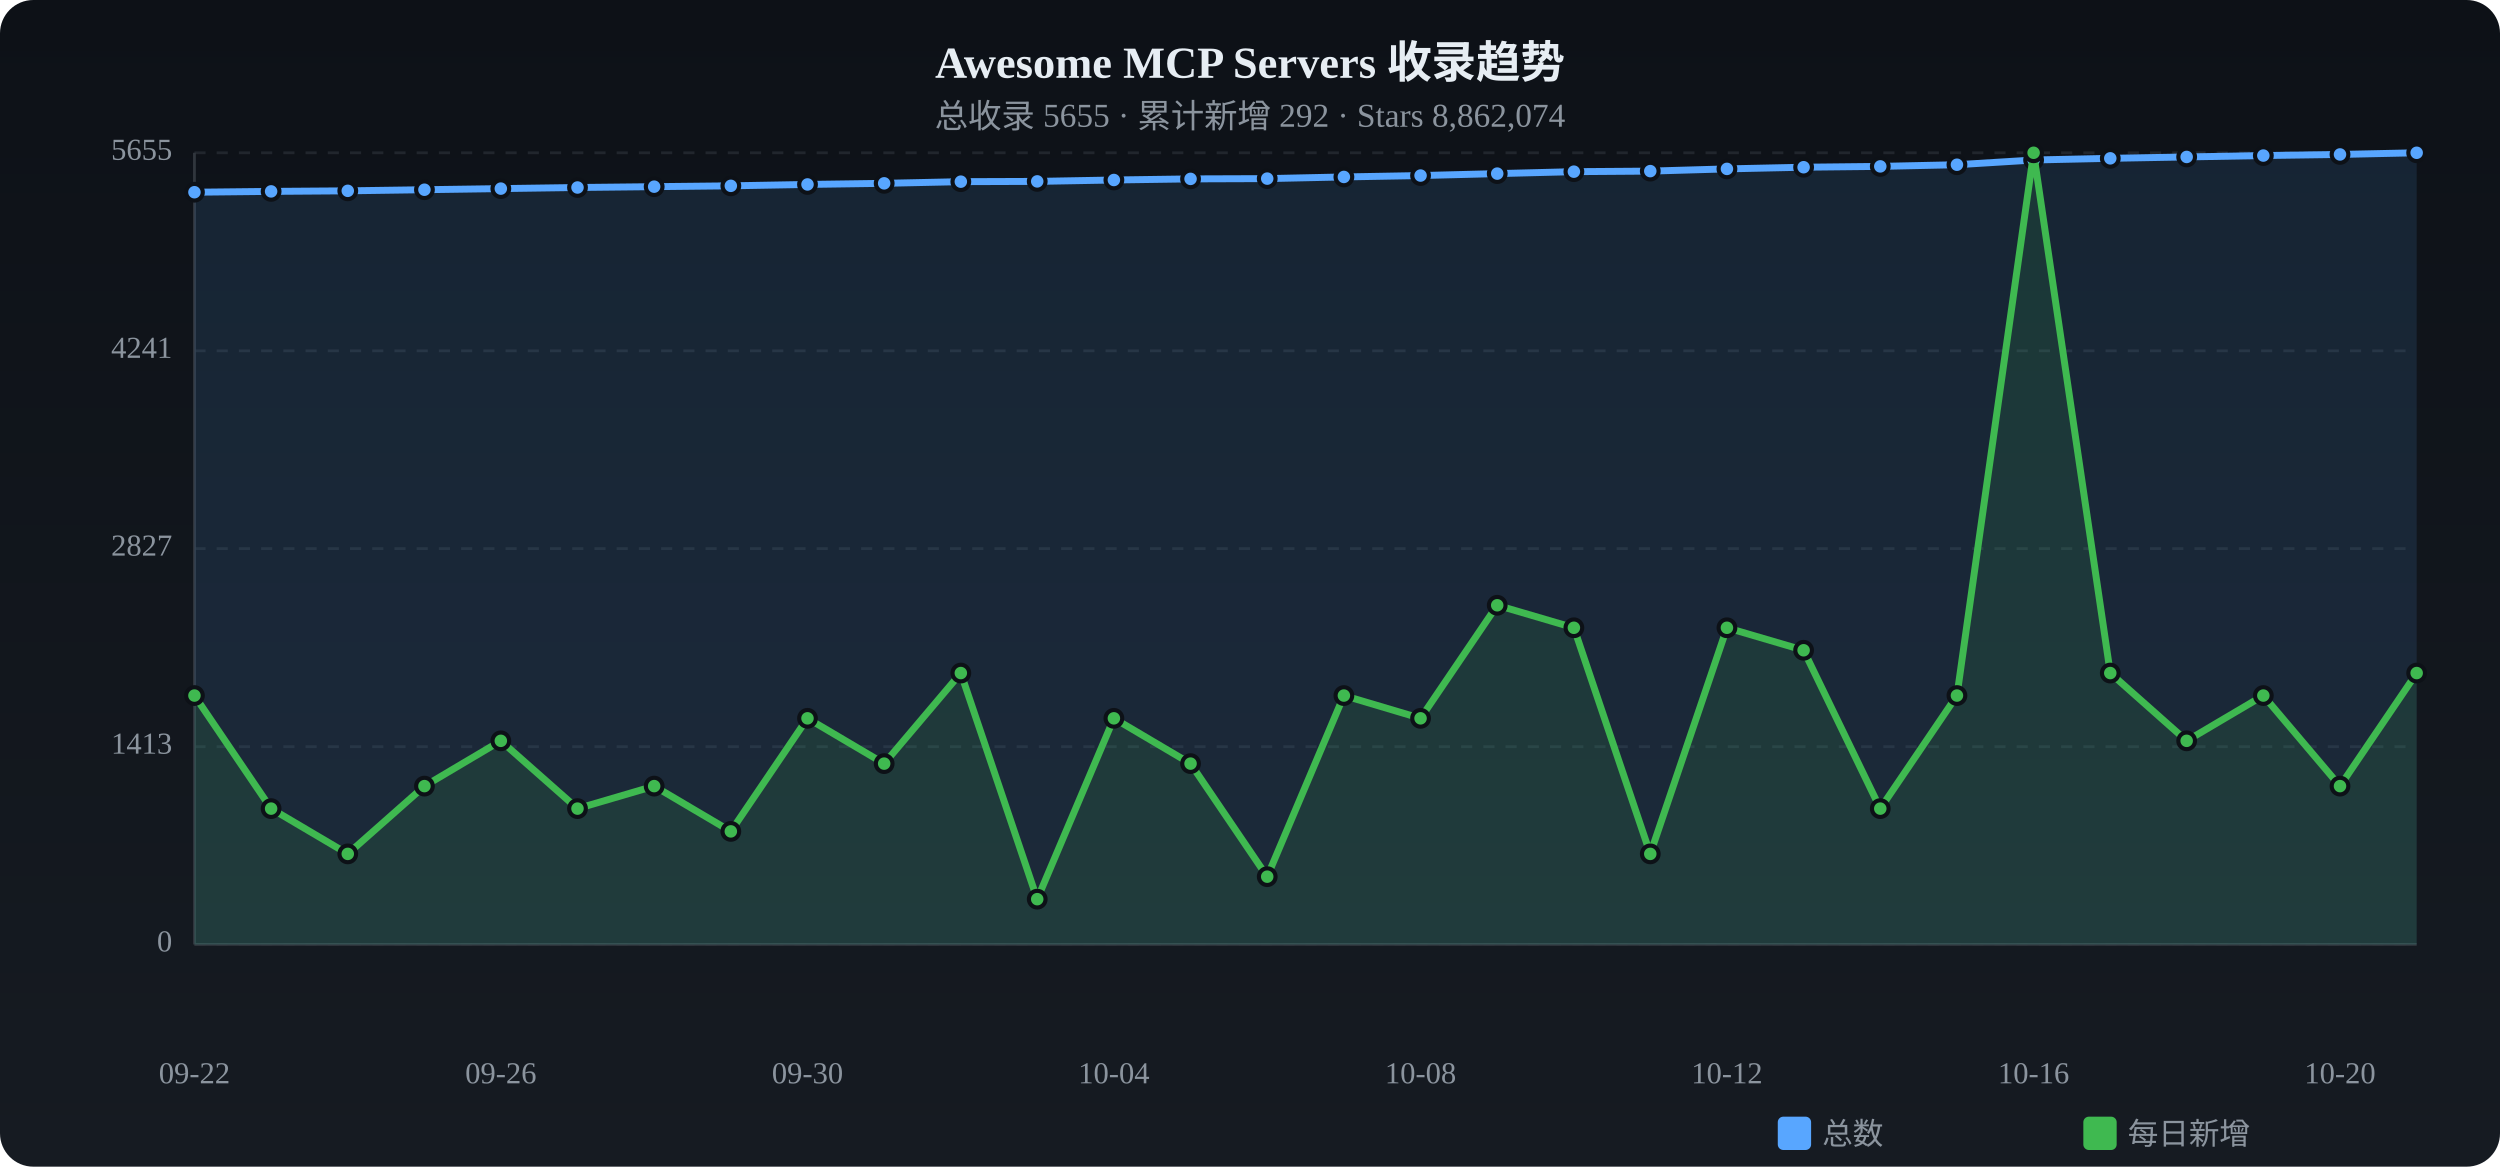
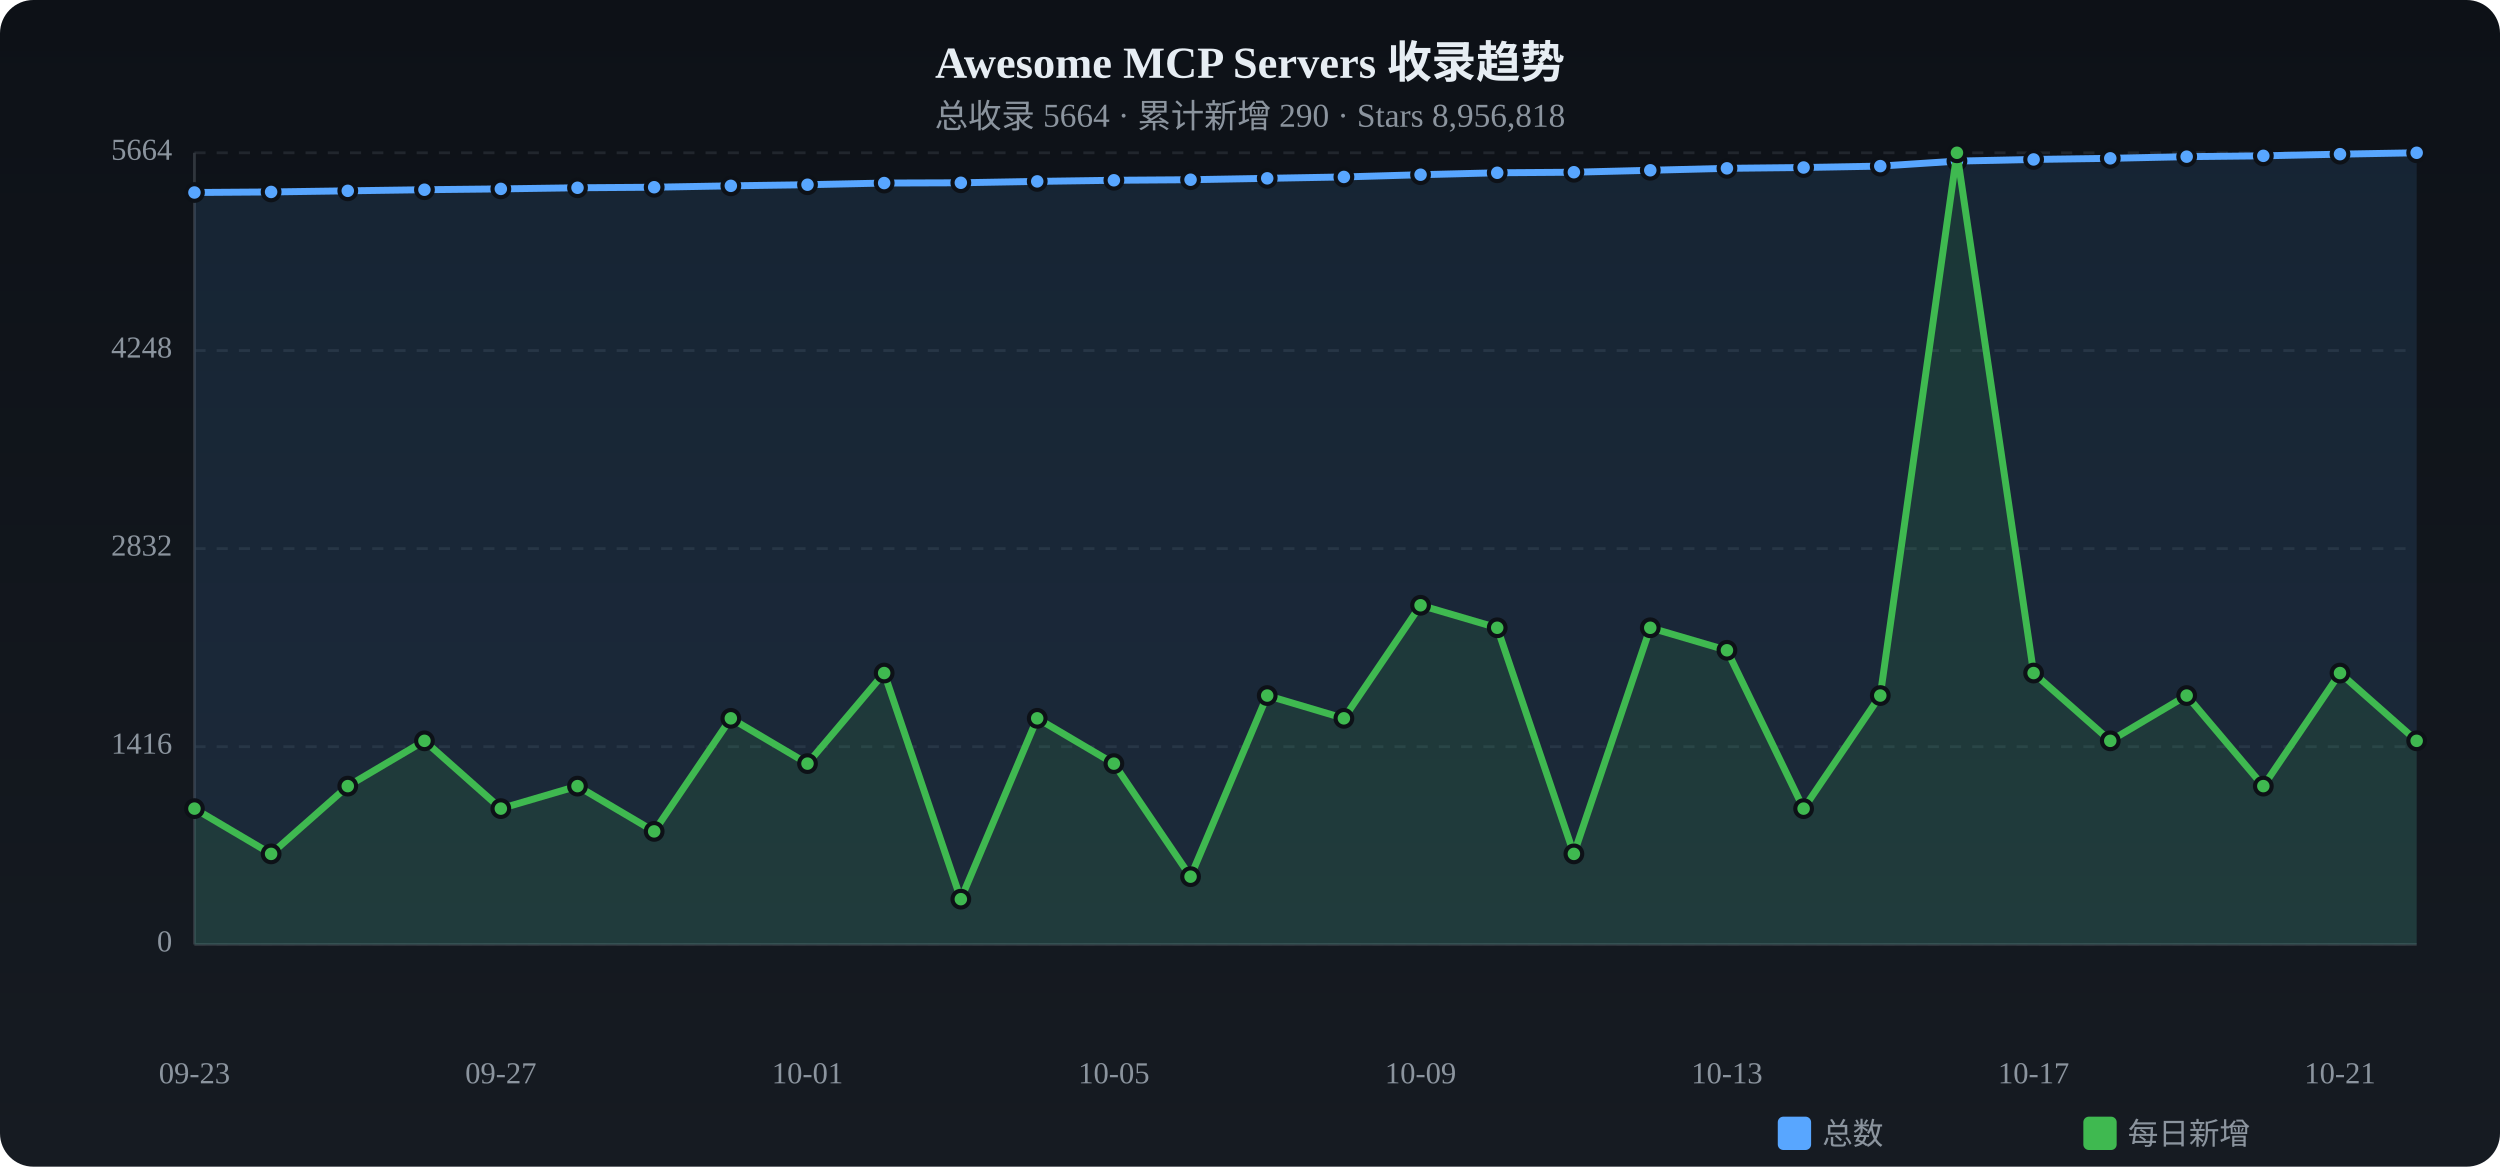
<svg xmlns="http://www.w3.org/2000/svg" viewBox="0 0 900 420" width="900" height="420">
  <defs>
    <linearGradient id="tbg" x1="0%" y1="0%" x2="0%" y2="100%">
      <stop offset="0%" stop-color="#0d1117" />
      <stop offset="100%" stop-color="#161b22" />
    </linearGradient>
  </defs>
  <rect width="900" height="420" rx="12" fill="url(#tbg)" />
  <text x="450.0" y="28" text-anchor="middle" fill="#e6edf3" font-size="16" font-weight="bold">Awesome MCP Servers 收录趋势</text>
-   <text x="450.0" y="46" text-anchor="middle" fill="#8b949e" font-size="12">总收录 5655 · 累计新增 292 · Stars 8,862,074</text>
+   <text x="450.0" y="46" text-anchor="middle" fill="#8b949e" font-size="12">总收录 5664 · 累计新增 290 · Stars 8,956,818</text>
  <text x="62" y="340.0" text-anchor="end" fill="#8b949e" font-size="11" dominant-baseline="middle">0</text>
  <line x1="70" y1="340.0" x2="870" y2="340.0" stroke="#21262d" stroke-dasharray="4 4" />
-   <text x="62" y="268.8" text-anchor="end" fill="#8b949e" font-size="11" dominant-baseline="middle">1413</text>
+   <text x="62" y="268.8" text-anchor="end" fill="#8b949e" font-size="11" dominant-baseline="middle">1416</text>
  <line x1="70" y1="268.8" x2="870" y2="268.8" stroke="#21262d" stroke-dasharray="4 4" />
-   <text x="62" y="197.5" text-anchor="end" fill="#8b949e" font-size="11" dominant-baseline="middle">2827</text>
+   <text x="62" y="197.5" text-anchor="end" fill="#8b949e" font-size="11" dominant-baseline="middle">2832</text>
  <line x1="70" y1="197.5" x2="870" y2="197.5" stroke="#21262d" stroke-dasharray="4 4" />
-   <text x="62" y="126.3" text-anchor="end" fill="#8b949e" font-size="11" dominant-baseline="middle">4241</text>
-   <line x1="70" y1="126.3" x2="870" y2="126.3" stroke="#21262d" stroke-dasharray="4 4" />
-   <text x="62" y="55.0" text-anchor="end" fill="#8b949e" font-size="11" dominant-baseline="middle">5655</text>
+   <text x="62" y="126.2" text-anchor="end" fill="#8b949e" font-size="11" dominant-baseline="middle">4248</text>
+   <line x1="70" y1="126.2" x2="870" y2="126.2" stroke="#21262d" stroke-dasharray="4 4" />
+   <text x="62" y="55.0" text-anchor="end" fill="#8b949e" font-size="11" dominant-baseline="middle">5664</text>
  <line x1="70" y1="55.0" x2="870" y2="55.0" stroke="#21262d" stroke-dasharray="4 4" />
  <line x1="70" y1="55" x2="70" y2="340" stroke="#30363d" />
  <line x1="70" y1="340" x2="870" y2="340" stroke="#30363d" />
-   <path d="M70.0,69.2 L97.6,68.9 L125.2,68.7 L152.8,68.3 L180.3,67.9 L207.9,67.5 L235.5,67.2 L263.1,66.9 L290.7,66.4 L318.3,66.0 L345.9,65.4 L373.4,65.3 L401.0,64.8 L428.6,64.4 L456.2,64.3 L483.8,63.7 L511.4,63.2 L539.0,62.5 L566.6,61.8 L594.1,61.6 L621.7,60.8 L649.3,60.2 L676.9,59.9 L704.5,59.3 L732.1,57.6 L759.7,57.0 L787.2,56.5 L814.8,56.0 L842.4,55.6 L870.0,55.0 L870.0,340 L70.0,340 Z" fill="#58a6ff" opacity="0.12" />
-   <polyline points="70.0,69.2 97.6,68.9 125.2,68.7 152.8,68.3 180.3,67.9 207.9,67.5 235.5,67.2 263.1,66.9 290.7,66.4 318.3,66.0 345.9,65.4 373.4,65.3 401.0,64.8 428.6,64.4 456.2,64.3 483.8,63.7 511.4,63.2 539.0,62.5 566.6,61.8 594.1,61.6 621.7,60.8 649.3,60.2 676.9,59.9 704.5,59.3 732.1,57.6 759.7,57.0 787.2,56.5 814.8,56.0 842.4,55.6 870.0,55.0" fill="none" stroke="#58a6ff" stroke-width="2.5" stroke-linecap="round" stroke-linejoin="round" />
-   <circle cx="70.0" cy="69.2" r="3" fill="#58a6ff" stroke="#0d1117" stroke-width="1.5" />
-   <circle cx="97.6" cy="68.9" r="3" fill="#58a6ff" stroke="#0d1117" stroke-width="1.5" />
+   <path d="M70.0,69.3 L97.6,69.1 L125.2,68.7 L152.8,68.3 L180.3,68.0 L207.9,67.6 L235.5,67.4 L263.1,66.9 L290.7,66.5 L318.3,65.9 L345.9,65.8 L373.4,65.3 L401.0,64.9 L428.6,64.7 L456.2,64.2 L483.8,63.7 L511.4,62.9 L539.0,62.2 L566.6,62.0 L594.1,61.3 L621.7,60.6 L649.3,60.3 L676.9,59.8 L704.5,58.0 L732.1,57.4 L759.7,57.0 L787.2,56.4 L814.8,56.1 L842.4,55.5 L870.0,55.0 L870.0,340 L70.0,340 Z" fill="#58a6ff" opacity="0.12" />
+   <polyline points="70.0,69.3 97.6,69.1 125.2,68.7 152.8,68.3 180.3,68.0 207.9,67.6 235.5,67.4 263.1,66.9 290.7,66.5 318.3,65.9 345.9,65.8 373.4,65.3 401.0,64.9 428.6,64.7 456.2,64.2 483.8,63.7 511.4,62.9 539.0,62.2 566.6,62.0 594.1,61.3 621.7,60.6 649.3,60.3 676.9,59.8 704.5,58.0 732.1,57.4 759.7,57.0 787.2,56.4 814.8,56.1 842.4,55.5 870.0,55.0" fill="none" stroke="#58a6ff" stroke-width="2.5" stroke-linecap="round" stroke-linejoin="round" />
+   <circle cx="70.0" cy="69.3" r="3" fill="#58a6ff" stroke="#0d1117" stroke-width="1.5" />
+   <circle cx="97.6" cy="69.1" r="3" fill="#58a6ff" stroke="#0d1117" stroke-width="1.5" />
  <circle cx="125.2" cy="68.7" r="3" fill="#58a6ff" stroke="#0d1117" stroke-width="1.5" />
  <circle cx="152.8" cy="68.3" r="3" fill="#58a6ff" stroke="#0d1117" stroke-width="1.5" />
-   <circle cx="180.3" cy="67.9" r="3" fill="#58a6ff" stroke="#0d1117" stroke-width="1.5" />
-   <circle cx="207.9" cy="67.5" r="3" fill="#58a6ff" stroke="#0d1117" stroke-width="1.5" />
-   <circle cx="235.5" cy="67.2" r="3" fill="#58a6ff" stroke="#0d1117" stroke-width="1.5" />
+   <circle cx="180.3" cy="68.0" r="3" fill="#58a6ff" stroke="#0d1117" stroke-width="1.5" />
+   <circle cx="207.9" cy="67.6" r="3" fill="#58a6ff" stroke="#0d1117" stroke-width="1.5" />
+   <circle cx="235.5" cy="67.4" r="3" fill="#58a6ff" stroke="#0d1117" stroke-width="1.5" />
  <circle cx="263.1" cy="66.9" r="3" fill="#58a6ff" stroke="#0d1117" stroke-width="1.5" />
-   <circle cx="290.7" cy="66.4" r="3" fill="#58a6ff" stroke="#0d1117" stroke-width="1.5" />
-   <circle cx="318.3" cy="66.0" r="3" fill="#58a6ff" stroke="#0d1117" stroke-width="1.5" />
-   <circle cx="345.9" cy="65.4" r="3" fill="#58a6ff" stroke="#0d1117" stroke-width="1.5" />
+   <circle cx="290.7" cy="66.5" r="3" fill="#58a6ff" stroke="#0d1117" stroke-width="1.5" />
+   <circle cx="318.3" cy="65.9" r="3" fill="#58a6ff" stroke="#0d1117" stroke-width="1.5" />
+   <circle cx="345.9" cy="65.8" r="3" fill="#58a6ff" stroke="#0d1117" stroke-width="1.5" />
  <circle cx="373.4" cy="65.3" r="3" fill="#58a6ff" stroke="#0d1117" stroke-width="1.5" />
-   <circle cx="401.0" cy="64.8" r="3" fill="#58a6ff" stroke="#0d1117" stroke-width="1.5" />
-   <circle cx="428.6" cy="64.4" r="3" fill="#58a6ff" stroke="#0d1117" stroke-width="1.5" />
-   <circle cx="456.2" cy="64.3" r="3" fill="#58a6ff" stroke="#0d1117" stroke-width="1.5" />
+   <circle cx="401.0" cy="64.9" r="3" fill="#58a6ff" stroke="#0d1117" stroke-width="1.5" />
+   <circle cx="428.6" cy="64.7" r="3" fill="#58a6ff" stroke="#0d1117" stroke-width="1.5" />
+   <circle cx="456.2" cy="64.2" r="3" fill="#58a6ff" stroke="#0d1117" stroke-width="1.5" />
  <circle cx="483.8" cy="63.7" r="3" fill="#58a6ff" stroke="#0d1117" stroke-width="1.5" />
-   <circle cx="511.4" cy="63.2" r="3" fill="#58a6ff" stroke="#0d1117" stroke-width="1.5" />
-   <circle cx="539.0" cy="62.5" r="3" fill="#58a6ff" stroke="#0d1117" stroke-width="1.5" />
-   <circle cx="566.6" cy="61.8" r="3" fill="#58a6ff" stroke="#0d1117" stroke-width="1.5" />
-   <circle cx="594.1" cy="61.6" r="3" fill="#58a6ff" stroke="#0d1117" stroke-width="1.5" />
-   <circle cx="621.7" cy="60.8" r="3" fill="#58a6ff" stroke="#0d1117" stroke-width="1.5" />
-   <circle cx="649.3" cy="60.2" r="3" fill="#58a6ff" stroke="#0d1117" stroke-width="1.5" />
-   <circle cx="676.9" cy="59.9" r="3" fill="#58a6ff" stroke="#0d1117" stroke-width="1.5" />
-   <circle cx="704.5" cy="59.3" r="3" fill="#58a6ff" stroke="#0d1117" stroke-width="1.5" />
-   <circle cx="732.1" cy="57.6" r="3" fill="#58a6ff" stroke="#0d1117" stroke-width="1.5" />
+   <circle cx="511.4" cy="62.9" r="3" fill="#58a6ff" stroke="#0d1117" stroke-width="1.5" />
+   <circle cx="539.0" cy="62.2" r="3" fill="#58a6ff" stroke="#0d1117" stroke-width="1.5" />
+   <circle cx="566.6" cy="62.0" r="3" fill="#58a6ff" stroke="#0d1117" stroke-width="1.5" />
+   <circle cx="594.1" cy="61.3" r="3" fill="#58a6ff" stroke="#0d1117" stroke-width="1.5" />
+   <circle cx="621.7" cy="60.6" r="3" fill="#58a6ff" stroke="#0d1117" stroke-width="1.5" />
+   <circle cx="649.3" cy="60.3" r="3" fill="#58a6ff" stroke="#0d1117" stroke-width="1.5" />
+   <circle cx="676.9" cy="59.8" r="3" fill="#58a6ff" stroke="#0d1117" stroke-width="1.5" />
+   <circle cx="704.5" cy="58.0" r="3" fill="#58a6ff" stroke="#0d1117" stroke-width="1.5" />
+   <circle cx="732.1" cy="57.4" r="3" fill="#58a6ff" stroke="#0d1117" stroke-width="1.5" />
  <circle cx="759.7" cy="57.0" r="3" fill="#58a6ff" stroke="#0d1117" stroke-width="1.5" />
-   <circle cx="787.2" cy="56.5" r="3" fill="#58a6ff" stroke="#0d1117" stroke-width="1.5" />
-   <circle cx="814.8" cy="56.0" r="3" fill="#58a6ff" stroke="#0d1117" stroke-width="1.5" />
-   <circle cx="842.4" cy="55.6" r="3" fill="#58a6ff" stroke="#0d1117" stroke-width="1.5" />
+   <circle cx="787.2" cy="56.4" r="3" fill="#58a6ff" stroke="#0d1117" stroke-width="1.5" />
+   <circle cx="814.8" cy="56.1" r="3" fill="#58a6ff" stroke="#0d1117" stroke-width="1.5" />
+   <circle cx="842.4" cy="55.5" r="3" fill="#58a6ff" stroke="#0d1117" stroke-width="1.5" />
  <circle cx="870.0" cy="55.0" r="3" fill="#58a6ff" stroke="#0d1117" stroke-width="1.5" />
-   <path d="M70.0,250.4 L97.6,291.1 L125.2,307.4 L152.8,283.0 L180.3,266.7 L207.9,291.1 L235.5,283.0 L263.1,299.3 L290.7,258.6 L318.3,274.9 L345.9,242.3 L373.4,323.7 L401.0,258.6 L428.6,274.9 L456.2,315.6 L483.8,250.4 L511.4,258.6 L539.0,217.9 L566.6,226.0 L594.1,307.4 L621.7,226.0 L649.3,234.1 L676.9,291.1 L704.5,250.4 L732.1,55.0 L759.7,242.3 L787.2,266.7 L814.8,250.4 L842.4,283.0 L870.0,242.3 L870.0,340 L70.0,340 Z" fill="#3fb950" opacity="0.12" />
-   <polyline points="70.0,250.4 97.6,291.1 125.2,307.4 152.8,283.0 180.3,266.7 207.9,291.1 235.5,283.0 263.1,299.3 290.7,258.6 318.3,274.9 345.9,242.3 373.4,323.7 401.0,258.6 428.6,274.9 456.2,315.6 483.8,250.4 511.4,258.6 539.0,217.9 566.6,226.0 594.1,307.4 621.7,226.0 649.3,234.1 676.9,291.1 704.5,250.4 732.1,55.0 759.7,242.3 787.2,266.7 814.8,250.4 842.4,283.0 870.0,242.3" fill="none" stroke="#3fb950" stroke-width="2.5" stroke-linecap="round" stroke-linejoin="round" />
-   <circle cx="70.0" cy="250.4" r="3" fill="#3fb950" stroke="#0d1117" stroke-width="1.5" />
-   <circle cx="97.6" cy="291.1" r="3" fill="#3fb950" stroke="#0d1117" stroke-width="1.5" />
-   <circle cx="125.2" cy="307.4" r="3" fill="#3fb950" stroke="#0d1117" stroke-width="1.5" />
-   <circle cx="152.8" cy="283.0" r="3" fill="#3fb950" stroke="#0d1117" stroke-width="1.5" />
-   <circle cx="180.3" cy="266.7" r="3" fill="#3fb950" stroke="#0d1117" stroke-width="1.5" />
-   <circle cx="207.9" cy="291.1" r="3" fill="#3fb950" stroke="#0d1117" stroke-width="1.5" />
-   <circle cx="235.5" cy="283.0" r="3" fill="#3fb950" stroke="#0d1117" stroke-width="1.5" />
-   <circle cx="263.1" cy="299.3" r="3" fill="#3fb950" stroke="#0d1117" stroke-width="1.5" />
-   <circle cx="290.7" cy="258.6" r="3" fill="#3fb950" stroke="#0d1117" stroke-width="1.5" />
-   <circle cx="318.3" cy="274.9" r="3" fill="#3fb950" stroke="#0d1117" stroke-width="1.5" />
-   <circle cx="345.9" cy="242.3" r="3" fill="#3fb950" stroke="#0d1117" stroke-width="1.5" />
-   <circle cx="373.4" cy="323.7" r="3" fill="#3fb950" stroke="#0d1117" stroke-width="1.5" />
-   <circle cx="401.0" cy="258.6" r="3" fill="#3fb950" stroke="#0d1117" stroke-width="1.5" />
-   <circle cx="428.6" cy="274.9" r="3" fill="#3fb950" stroke="#0d1117" stroke-width="1.5" />
-   <circle cx="456.2" cy="315.6" r="3" fill="#3fb950" stroke="#0d1117" stroke-width="1.5" />
-   <circle cx="483.8" cy="250.4" r="3" fill="#3fb950" stroke="#0d1117" stroke-width="1.5" />
-   <circle cx="511.4" cy="258.6" r="3" fill="#3fb950" stroke="#0d1117" stroke-width="1.5" />
-   <circle cx="539.0" cy="217.9" r="3" fill="#3fb950" stroke="#0d1117" stroke-width="1.5" />
-   <circle cx="566.6" cy="226.0" r="3" fill="#3fb950" stroke="#0d1117" stroke-width="1.5" />
-   <circle cx="594.1" cy="307.4" r="3" fill="#3fb950" stroke="#0d1117" stroke-width="1.5" />
-   <circle cx="621.7" cy="226.0" r="3" fill="#3fb950" stroke="#0d1117" stroke-width="1.5" />
-   <circle cx="649.3" cy="234.1" r="3" fill="#3fb950" stroke="#0d1117" stroke-width="1.5" />
-   <circle cx="676.9" cy="291.1" r="3" fill="#3fb950" stroke="#0d1117" stroke-width="1.5" />
-   <circle cx="704.5" cy="250.4" r="3" fill="#3fb950" stroke="#0d1117" stroke-width="1.5" />
-   <circle cx="732.1" cy="55.0" r="3" fill="#3fb950" stroke="#0d1117" stroke-width="1.5" />
-   <circle cx="759.7" cy="242.3" r="3" fill="#3fb950" stroke="#0d1117" stroke-width="1.5" />
-   <circle cx="787.2" cy="266.7" r="3" fill="#3fb950" stroke="#0d1117" stroke-width="1.5" />
-   <circle cx="814.8" cy="250.4" r="3" fill="#3fb950" stroke="#0d1117" stroke-width="1.5" />
-   <circle cx="842.4" cy="283.0" r="3" fill="#3fb950" stroke="#0d1117" stroke-width="1.5" />
-   <circle cx="870.0" cy="242.3" r="3" fill="#3fb950" stroke="#0d1117" stroke-width="1.5" />
-   <text x="70.0" y="390" text-anchor="middle" fill="#8b949e" font-size="11">09-22</text>
-   <text x="180.3" y="390" text-anchor="middle" fill="#8b949e" font-size="11">09-26</text>
-   <text x="290.7" y="390" text-anchor="middle" fill="#8b949e" font-size="11">09-30</text>
-   <text x="401.0" y="390" text-anchor="middle" fill="#8b949e" font-size="11">10-04</text>
-   <text x="511.4" y="390" text-anchor="middle" fill="#8b949e" font-size="11">10-08</text>
-   <text x="621.7" y="390" text-anchor="middle" fill="#8b949e" font-size="11">10-12</text>
-   <text x="732.1" y="390" text-anchor="middle" fill="#8b949e" font-size="11">10-16</text>
-   <text x="842.4" y="390" text-anchor="middle" fill="#8b949e" font-size="11">10-20</text>
+   <path d="M70.0,291.1 L97.6,307.4 L125.2,283.0 L152.8,266.7 L180.3,291.1 L207.9,283.0 L235.5,299.3 L263.1,258.6 L290.7,274.9 L318.3,242.3 L345.9,323.7 L373.4,258.6 L401.0,274.9 L428.6,315.6 L456.2,250.4 L483.8,258.6 L511.4,217.9 L539.0,226.0 L566.6,307.4 L594.1,226.0 L621.7,234.1 L649.3,291.1 L676.9,250.4 L704.5,55.0 L732.1,242.3 L759.7,266.7 L787.2,250.4 L814.8,283.0 L842.4,242.3 L870.0,266.7 L870.0,340 L70.0,340 Z" fill="#3fb950" opacity="0.12" />
+   <polyline points="70.0,291.1 97.6,307.4 125.2,283.0 152.8,266.7 180.3,291.1 207.9,283.0 235.5,299.3 263.1,258.6 290.7,274.9 318.3,242.3 345.9,323.7 373.4,258.6 401.0,274.9 428.6,315.6 456.2,250.4 483.8,258.6 511.4,217.9 539.0,226.0 566.6,307.4 594.1,226.0 621.7,234.1 649.3,291.1 676.9,250.4 704.5,55.0 732.1,242.3 759.7,266.7 787.2,250.4 814.8,283.0 842.4,242.3 870.0,266.7" fill="none" stroke="#3fb950" stroke-width="2.5" stroke-linecap="round" stroke-linejoin="round" />
+   <circle cx="70.0" cy="291.1" r="3" fill="#3fb950" stroke="#0d1117" stroke-width="1.5" />
+   <circle cx="97.6" cy="307.4" r="3" fill="#3fb950" stroke="#0d1117" stroke-width="1.5" />
+   <circle cx="125.2" cy="283.0" r="3" fill="#3fb950" stroke="#0d1117" stroke-width="1.5" />
+   <circle cx="152.8" cy="266.7" r="3" fill="#3fb950" stroke="#0d1117" stroke-width="1.5" />
+   <circle cx="180.3" cy="291.1" r="3" fill="#3fb950" stroke="#0d1117" stroke-width="1.5" />
+   <circle cx="207.9" cy="283.0" r="3" fill="#3fb950" stroke="#0d1117" stroke-width="1.5" />
+   <circle cx="235.5" cy="299.3" r="3" fill="#3fb950" stroke="#0d1117" stroke-width="1.5" />
+   <circle cx="263.1" cy="258.6" r="3" fill="#3fb950" stroke="#0d1117" stroke-width="1.5" />
+   <circle cx="290.7" cy="274.9" r="3" fill="#3fb950" stroke="#0d1117" stroke-width="1.5" />
+   <circle cx="318.3" cy="242.3" r="3" fill="#3fb950" stroke="#0d1117" stroke-width="1.5" />
+   <circle cx="345.9" cy="323.7" r="3" fill="#3fb950" stroke="#0d1117" stroke-width="1.5" />
+   <circle cx="373.4" cy="258.6" r="3" fill="#3fb950" stroke="#0d1117" stroke-width="1.5" />
+   <circle cx="401.0" cy="274.9" r="3" fill="#3fb950" stroke="#0d1117" stroke-width="1.5" />
+   <circle cx="428.6" cy="315.6" r="3" fill="#3fb950" stroke="#0d1117" stroke-width="1.5" />
+   <circle cx="456.2" cy="250.4" r="3" fill="#3fb950" stroke="#0d1117" stroke-width="1.5" />
+   <circle cx="483.8" cy="258.6" r="3" fill="#3fb950" stroke="#0d1117" stroke-width="1.5" />
+   <circle cx="511.4" cy="217.9" r="3" fill="#3fb950" stroke="#0d1117" stroke-width="1.5" />
+   <circle cx="539.0" cy="226.0" r="3" fill="#3fb950" stroke="#0d1117" stroke-width="1.5" />
+   <circle cx="566.6" cy="307.4" r="3" fill="#3fb950" stroke="#0d1117" stroke-width="1.5" />
+   <circle cx="594.1" cy="226.0" r="3" fill="#3fb950" stroke="#0d1117" stroke-width="1.5" />
+   <circle cx="621.7" cy="234.1" r="3" fill="#3fb950" stroke="#0d1117" stroke-width="1.5" />
+   <circle cx="649.3" cy="291.1" r="3" fill="#3fb950" stroke="#0d1117" stroke-width="1.5" />
+   <circle cx="676.9" cy="250.4" r="3" fill="#3fb950" stroke="#0d1117" stroke-width="1.5" />
+   <circle cx="704.5" cy="55.0" r="3" fill="#3fb950" stroke="#0d1117" stroke-width="1.5" />
+   <circle cx="732.1" cy="242.3" r="3" fill="#3fb950" stroke="#0d1117" stroke-width="1.5" />
+   <circle cx="759.7" cy="266.7" r="3" fill="#3fb950" stroke="#0d1117" stroke-width="1.5" />
+   <circle cx="787.2" cy="250.4" r="3" fill="#3fb950" stroke="#0d1117" stroke-width="1.5" />
+   <circle cx="814.8" cy="283.0" r="3" fill="#3fb950" stroke="#0d1117" stroke-width="1.5" />
+   <circle cx="842.4" cy="242.3" r="3" fill="#3fb950" stroke="#0d1117" stroke-width="1.5" />
+   <circle cx="870.0" cy="266.7" r="3" fill="#3fb950" stroke="#0d1117" stroke-width="1.5" />
+   <text x="70.0" y="390" text-anchor="middle" fill="#8b949e" font-size="11">09-23</text>
+   <text x="180.3" y="390" text-anchor="middle" fill="#8b949e" font-size="11">09-27</text>
+   <text x="290.7" y="390" text-anchor="middle" fill="#8b949e" font-size="11">10-01</text>
+   <text x="401.0" y="390" text-anchor="middle" fill="#8b949e" font-size="11">10-05</text>
+   <text x="511.4" y="390" text-anchor="middle" fill="#8b949e" font-size="11">10-09</text>
+   <text x="621.7" y="390" text-anchor="middle" fill="#8b949e" font-size="11">10-13</text>
+   <text x="732.1" y="390" text-anchor="middle" fill="#8b949e" font-size="11">10-17</text>
+   <text x="842.4" y="390" text-anchor="middle" fill="#8b949e" font-size="11">10-21</text>
  <rect x="640" y="402" width="12" height="12" rx="2" fill="#58a6ff" />
  <text x="656" y="412" fill="#8b949e" font-size="11">总数</text>
  <rect x="750" y="402" width="12" height="12" rx="2" fill="#3fb950" />
  <text x="766" y="412" fill="#8b949e" font-size="11">每日新增</text>
</svg>
